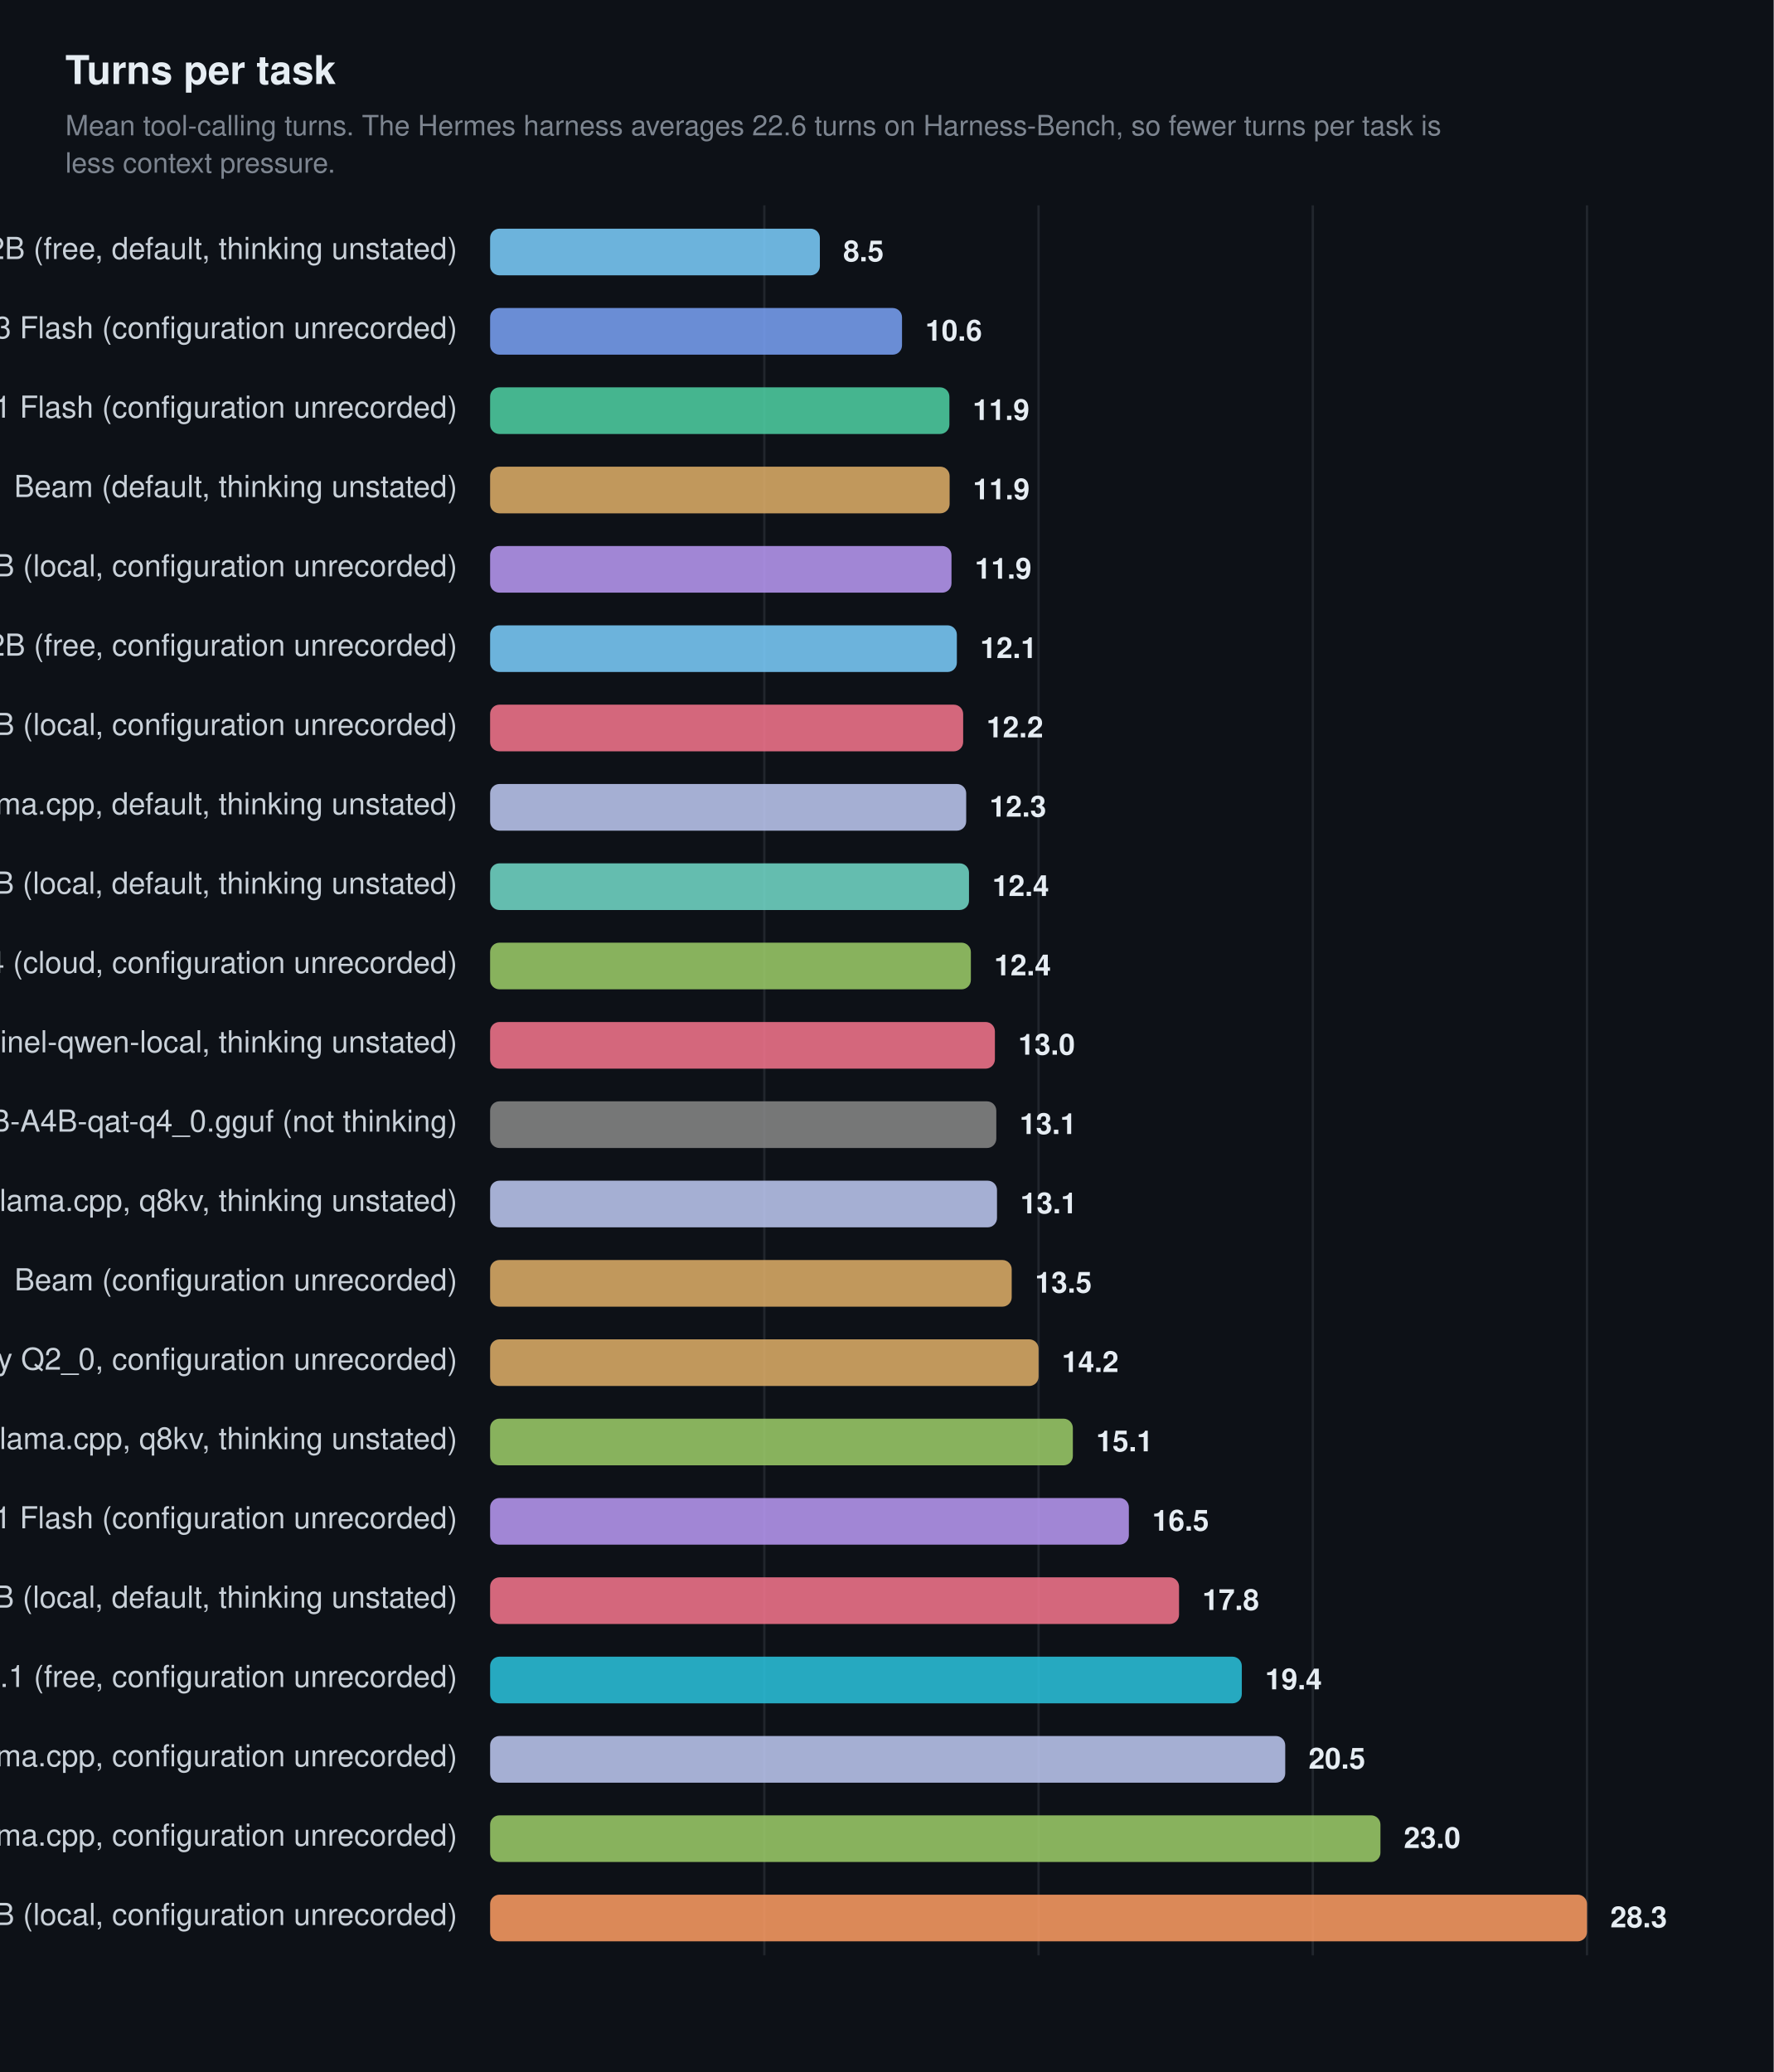
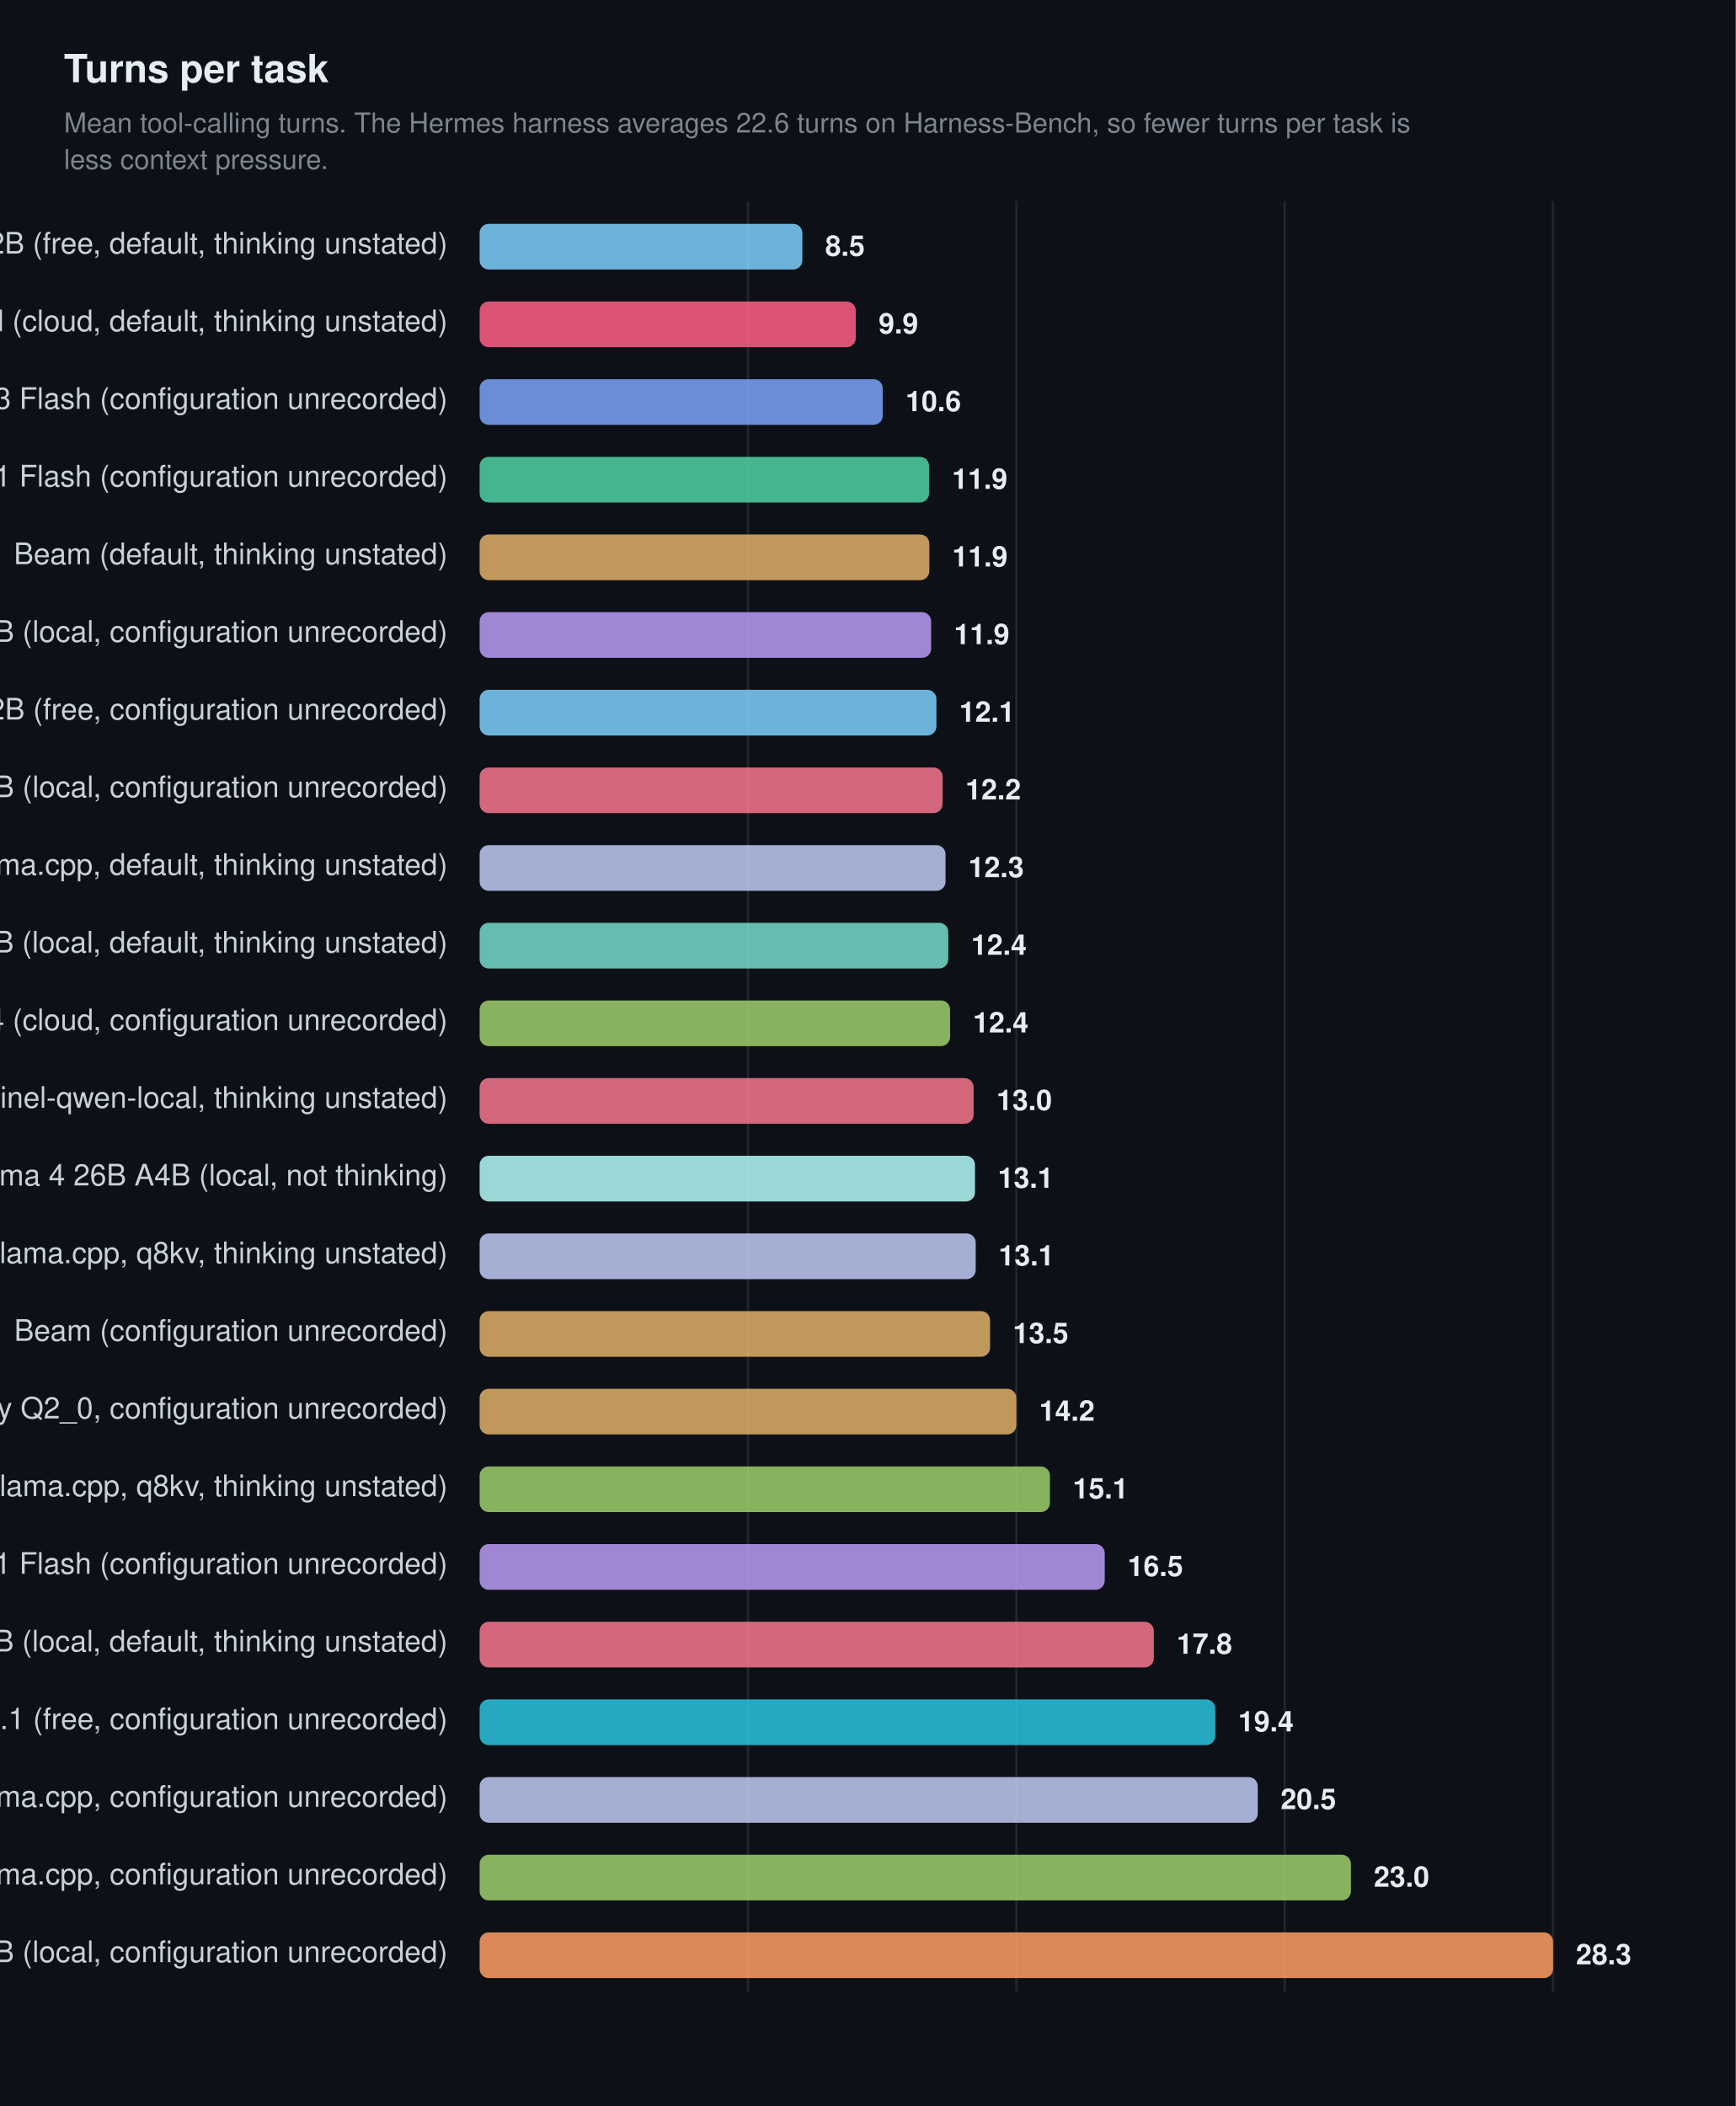
- <svg xmlns="http://www.w3.org/2000/svg" width="760" height="888" viewBox="0 0 760 888" font-family="ui-sans-serif, -apple-system, Segoe UI, Helvetica, Arial, sans-serif">
+ <svg xmlns="http://www.w3.org/2000/svg" width="760" height="922" viewBox="0 0 760 922" font-family="ui-sans-serif, -apple-system, Segoe UI, Helvetica, Arial, sans-serif">
  <rect width="100%" height="100%" fill="#0d1117" />
  <text x="28" y="36" fill="#e6edf3" font-size="17" font-weight="600">Turns per task</text>
  <text x="28" y="58" fill="#7d8590" font-size="12">Mean tool-calling turns. The Hermes harness averages 22.6 turns on Harness-Bench, so fewer turns per task is</text>
  <text x="28" y="74" fill="#7d8590" font-size="12">less context pressure.</text>
-   <line x1="327.5" y1="88" x2="327.5" y2="838" stroke="#21262d" stroke-width="1" />
-   <line x1="445.0" y1="88" x2="445.0" y2="838" stroke="#21262d" stroke-width="1" />
-   <line x1="562.5" y1="88" x2="562.5" y2="838" stroke="#21262d" stroke-width="1" />
-   <line x1="680.0" y1="88" x2="680.0" y2="838" stroke="#21262d" stroke-width="1" />
+   <line x1="327.5" y1="88" x2="327.5" y2="872" stroke="#21262d" stroke-width="1" />
+   <line x1="445.0" y1="88" x2="445.0" y2="872" stroke="#21262d" stroke-width="1" />
+   <line x1="562.5" y1="88" x2="562.5" y2="872" stroke="#21262d" stroke-width="1" />
+   <line x1="680.0" y1="88" x2="680.0" y2="872" stroke="#21262d" stroke-width="1" />
  <text x="196" y="111" fill="#c9d1d9" font-size="13" text-anchor="end">Ornith 1.5 122B (free, default, thinking unstated)</text>
  <rect x="210" y="98" width="141.3" height="20" rx="4" fill="#7dcfff" opacity="0.85" />
  <text x="361.3" y="112" fill="#e6edf3" font-size="12.5" font-weight="600">8.5</text>
-   <text x="196" y="145" fill="#c9d1d9" font-size="13" text-anchor="end">GLM-5.3 Flash (configuration unrecorded)</text>
-   <rect x="210" y="132" width="176.5" height="20" rx="4" fill="#7aa2f7" opacity="0.85" />
-   <text x="396.5" y="146" fill="#e6edf3" font-size="12.5" font-weight="600">10.6</text>
-   <text x="196" y="179" fill="#c9d1d9" font-size="13" text-anchor="end">DeepSeek V4.1 Flash (configuration unrecorded)</text>
-   <rect x="210" y="166" width="196.8" height="20" rx="4" fill="#4fd1a5" opacity="0.85" />
-   <text x="416.8" y="180" fill="#e6edf3" font-size="12.5" font-weight="600">11.9</text>
-   <text x="196" y="213" fill="#c9d1d9" font-size="13" text-anchor="end">Beam (default, thinking unstated)</text>
-   <rect x="210" y="200" width="196.9" height="20" rx="4" fill="#e0af68" opacity="0.85" />
-   <text x="416.9" y="214" fill="#e6edf3" font-size="12.5" font-weight="600">11.9</text>
-   <text x="196" y="247" fill="#c9d1d9" font-size="13" text-anchor="end">Groot 19B (local, configuration unrecorded)</text>
-   <rect x="210" y="234" width="197.7" height="20" rx="4" fill="#bb9af7" opacity="0.85" />
-   <text x="417.7" y="248" fill="#e6edf3" font-size="12.5" font-weight="600">11.9</text>
-   <text x="196" y="281" fill="#c9d1d9" font-size="13" text-anchor="end">Ornith 1.5 122B (free, configuration unrecorded)</text>
-   <rect x="210" y="268" width="200.0" height="20" rx="4" fill="#7dcfff" opacity="0.85" />
-   <text x="420.0" y="282" fill="#e6edf3" font-size="12.5" font-weight="600">12.1</text>
-   <text x="196" y="315" fill="#c9d1d9" font-size="13" text-anchor="end">Qwen3.6 35B (local, configuration unrecorded)</text>
-   <rect x="210" y="302" width="202.7" height="20" rx="4" fill="#f7768e" opacity="0.85" />
-   <text x="422.7" y="316" fill="#e6edf3" font-size="12.5" font-weight="600">12.2</text>
-   <text x="196" y="349" fill="#c9d1d9" font-size="13" text-anchor="end">Ornith 1.5 9B (llama.cpp, default, thinking unstated)</text>
-   <rect x="210" y="336" width="204.0" height="20" rx="4" fill="#c0caf5" opacity="0.85" />
-   <text x="424.0" y="350" fill="#e6edf3" font-size="12.5" font-weight="600">12.3</text>
-   <text x="196" y="383" fill="#c9d1d9" font-size="13" text-anchor="end">Logics-SWE Qwen3.6 35B (local, default, thinking unstated)</text>
-   <rect x="210" y="370" width="205.2" height="20" rx="4" fill="#73daca" opacity="0.85" />
-   <text x="425.2" y="384" fill="#e6edf3" font-size="12.5" font-weight="600">12.4</text>
-   <text x="196" y="417" fill="#c9d1d9" font-size="13" text-anchor="end">Gemma 4 (cloud, configuration unrecorded)</text>
-   <rect x="210" y="404" width="206.0" height="20" rx="4" fill="#9ece6a" opacity="0.85" />
-   <text x="426.0" y="418" fill="#e6edf3" font-size="12.5" font-weight="600">12.4</text>
-   <text x="196" y="451" fill="#c9d1d9" font-size="13" text-anchor="end">Qwen3.6 35B (local, sentinel-qwen-local, thinking unstated)</text>
-   <rect x="210" y="438" width="216.3" height="20" rx="4" fill="#f7768e" opacity="0.85" />
-   <text x="436.3" y="452" fill="#e6edf3" font-size="12.5" font-weight="600">13.0</text>
-   <text x="196" y="485" fill="#c9d1d9" font-size="13" text-anchor="end">gemma-4-26B-A4B-qat-q4_0.gguf (not thinking)</text>
-   <rect x="210" y="472" width="216.9" height="20" rx="4" fill="#888888" opacity="0.85" />
-   <text x="436.9" y="486" fill="#e6edf3" font-size="12.5" font-weight="600">13.1</text>
-   <text x="196" y="519" fill="#c9d1d9" font-size="13" text-anchor="end">Ornith 1.5 9B (llama.cpp, q8kv, thinking unstated)</text>
-   <rect x="210" y="506" width="217.2" height="20" rx="4" fill="#c0caf5" opacity="0.85" />
-   <text x="437.2" y="520" fill="#e6edf3" font-size="12.5" font-weight="600">13.1</text>
-   <text x="196" y="553" fill="#c9d1d9" font-size="13" text-anchor="end">Beam (configuration unrecorded)</text>
-   <rect x="210" y="540" width="223.5" height="20" rx="4" fill="#e0af68" opacity="0.85" />
-   <text x="443.5" y="554" fill="#e6edf3" font-size="12.5" font-weight="600">13.5</text>
-   <text x="196" y="587" fill="#c9d1d9" font-size="13" text-anchor="end">Bonsai 2 9B (ternary Q2_0, configuration unrecorded)</text>
-   <rect x="210" y="574" width="235.0" height="20" rx="4" fill="#e0af68" opacity="0.85" />
-   <text x="455.0" y="588" fill="#e6edf3" font-size="12.5" font-weight="600">14.2</text>
-   <text x="196" y="621" fill="#c9d1d9" font-size="13" text-anchor="end">LFM3 1.7B (llama.cpp, q8kv, thinking unstated)</text>
-   <rect x="210" y="608" width="249.7" height="20" rx="4" fill="#9ece6a" opacity="0.85" />
-   <text x="469.7" y="622" fill="#e6edf3" font-size="12.5" font-weight="600">15.1</text>
-   <text x="196" y="655" fill="#c9d1d9" font-size="13" text-anchor="end">MiniMax M3.1 Flash (configuration unrecorded)</text>
-   <rect x="210" y="642" width="273.7" height="20" rx="4" fill="#bb9af7" opacity="0.85" />
-   <text x="493.7" y="656" fill="#e6edf3" font-size="12.5" font-weight="600">16.5</text>
-   <text x="196" y="689" fill="#c9d1d9" font-size="13" text-anchor="end">GLM-4.7-Flash 30B (local, default, thinking unstated)</text>
-   <rect x="210" y="676" width="295.2" height="20" rx="4" fill="#f7768e" opacity="0.85" />
-   <text x="515.2" y="690" fill="#e6edf3" font-size="12.5" font-weight="600">17.8</text>
-   <text x="196" y="723" fill="#c9d1d9" font-size="13" text-anchor="end">Laguna S 2.1 (free, configuration unrecorded)</text>
-   <rect x="210" y="710" width="322.1" height="20" rx="4" fill="#2ac3de" opacity="0.85" />
-   <text x="542.1" y="724" fill="#e6edf3" font-size="12.5" font-weight="600">19.4</text>
-   <text x="196" y="757" fill="#c9d1d9" font-size="13" text-anchor="end">Ornith 1.5 9B (llama.cpp, configuration unrecorded)</text>
-   <rect x="210" y="744" width="340.7" height="20" rx="4" fill="#c0caf5" opacity="0.85" />
-   <text x="560.7" y="758" fill="#e6edf3" font-size="12.5" font-weight="600">20.5</text>
-   <text x="196" y="791" fill="#c9d1d9" font-size="13" text-anchor="end">LFM3 1.7B (llama.cpp, configuration unrecorded)</text>
-   <rect x="210" y="778" width="381.5" height="20" rx="4" fill="#9ece6a" opacity="0.85" />
-   <text x="601.5" y="792" fill="#e6edf3" font-size="12.5" font-weight="600">23.0</text>
-   <text x="196" y="825" fill="#c9d1d9" font-size="13" text-anchor="end">Nemotron 3.5 Lightning 30B (local, configuration unrecorded)</text>
-   <rect x="210" y="812" width="470.0" height="20" rx="4" fill="#ff9e64" opacity="0.85" />
-   <text x="690.0" y="826" fill="#e6edf3" font-size="12.5" font-weight="600">28.3</text>
+   <text x="196" y="145" fill="#c9d1d9" font-size="13" text-anchor="end">Inkling 2 Small (cloud, default, thinking unstated)</text>
+   <rect x="210" y="132" width="164.7" height="20" rx="4" fill="#ff5f87" opacity="0.85" />
+   <text x="384.7" y="146" fill="#e6edf3" font-size="12.5" font-weight="600">9.9</text>
+   <text x="196" y="179" fill="#c9d1d9" font-size="13" text-anchor="end">GLM-5.3 Flash (configuration unrecorded)</text>
+   <rect x="210" y="166" width="176.5" height="20" rx="4" fill="#7aa2f7" opacity="0.85" />
+   <text x="396.5" y="180" fill="#e6edf3" font-size="12.5" font-weight="600">10.6</text>
+   <text x="196" y="213" fill="#c9d1d9" font-size="13" text-anchor="end">DeepSeek V4.1 Flash (configuration unrecorded)</text>
+   <rect x="210" y="200" width="196.8" height="20" rx="4" fill="#4fd1a5" opacity="0.85" />
+   <text x="416.8" y="214" fill="#e6edf3" font-size="12.5" font-weight="600">11.9</text>
+   <text x="196" y="247" fill="#c9d1d9" font-size="13" text-anchor="end">Beam (default, thinking unstated)</text>
+   <rect x="210" y="234" width="196.9" height="20" rx="4" fill="#e0af68" opacity="0.85" />
+   <text x="416.9" y="248" fill="#e6edf3" font-size="12.5" font-weight="600">11.9</text>
+   <text x="196" y="281" fill="#c9d1d9" font-size="13" text-anchor="end">Groot 19B (local, configuration unrecorded)</text>
+   <rect x="210" y="268" width="197.7" height="20" rx="4" fill="#bb9af7" opacity="0.85" />
+   <text x="417.7" y="282" fill="#e6edf3" font-size="12.5" font-weight="600">11.9</text>
+   <text x="196" y="315" fill="#c9d1d9" font-size="13" text-anchor="end">Ornith 1.5 122B (free, configuration unrecorded)</text>
+   <rect x="210" y="302" width="200.0" height="20" rx="4" fill="#7dcfff" opacity="0.85" />
+   <text x="420.0" y="316" fill="#e6edf3" font-size="12.5" font-weight="600">12.1</text>
+   <text x="196" y="349" fill="#c9d1d9" font-size="13" text-anchor="end">Qwen3.6 35B (local, configuration unrecorded)</text>
+   <rect x="210" y="336" width="202.7" height="20" rx="4" fill="#f7768e" opacity="0.85" />
+   <text x="422.7" y="350" fill="#e6edf3" font-size="12.5" font-weight="600">12.2</text>
+   <text x="196" y="383" fill="#c9d1d9" font-size="13" text-anchor="end">Ornith 1.5 9B (llama.cpp, default, thinking unstated)</text>
+   <rect x="210" y="370" width="204.0" height="20" rx="4" fill="#c0caf5" opacity="0.85" />
+   <text x="424.0" y="384" fill="#e6edf3" font-size="12.5" font-weight="600">12.3</text>
+   <text x="196" y="417" fill="#c9d1d9" font-size="13" text-anchor="end">Logics-SWE Qwen3.6 35B (local, default, thinking unstated)</text>
+   <rect x="210" y="404" width="205.2" height="20" rx="4" fill="#73daca" opacity="0.85" />
+   <text x="425.2" y="418" fill="#e6edf3" font-size="12.5" font-weight="600">12.4</text>
+   <text x="196" y="451" fill="#c9d1d9" font-size="13" text-anchor="end">Gemma 4 (cloud, configuration unrecorded)</text>
+   <rect x="210" y="438" width="206.0" height="20" rx="4" fill="#9ece6a" opacity="0.85" />
+   <text x="426.0" y="452" fill="#e6edf3" font-size="12.5" font-weight="600">12.4</text>
+   <text x="196" y="485" fill="#c9d1d9" font-size="13" text-anchor="end">Qwen3.6 35B (local, sentinel-qwen-local, thinking unstated)</text>
+   <rect x="210" y="472" width="216.3" height="20" rx="4" fill="#f7768e" opacity="0.85" />
+   <text x="436.3" y="486" fill="#e6edf3" font-size="12.5" font-weight="600">13.0</text>
+   <text x="196" y="519" fill="#c9d1d9" font-size="13" text-anchor="end">Gemma 4 26B A4B (local, not thinking)</text>
+   <rect x="210" y="506" width="216.9" height="20" rx="4" fill="#b4f9f8" opacity="0.85" />
+   <text x="436.9" y="520" fill="#e6edf3" font-size="12.5" font-weight="600">13.1</text>
+   <text x="196" y="553" fill="#c9d1d9" font-size="13" text-anchor="end">Ornith 1.5 9B (llama.cpp, q8kv, thinking unstated)</text>
+   <rect x="210" y="540" width="217.2" height="20" rx="4" fill="#c0caf5" opacity="0.85" />
+   <text x="437.2" y="554" fill="#e6edf3" font-size="12.5" font-weight="600">13.1</text>
+   <text x="196" y="587" fill="#c9d1d9" font-size="13" text-anchor="end">Beam (configuration unrecorded)</text>
+   <rect x="210" y="574" width="223.5" height="20" rx="4" fill="#e0af68" opacity="0.85" />
+   <text x="443.5" y="588" fill="#e6edf3" font-size="12.5" font-weight="600">13.5</text>
+   <text x="196" y="621" fill="#c9d1d9" font-size="13" text-anchor="end">Bonsai 2 9B (ternary Q2_0, configuration unrecorded)</text>
+   <rect x="210" y="608" width="235.0" height="20" rx="4" fill="#e0af68" opacity="0.85" />
+   <text x="455.0" y="622" fill="#e6edf3" font-size="12.5" font-weight="600">14.2</text>
+   <text x="196" y="655" fill="#c9d1d9" font-size="13" text-anchor="end">LFM3 1.7B (llama.cpp, q8kv, thinking unstated)</text>
+   <rect x="210" y="642" width="249.7" height="20" rx="4" fill="#9ece6a" opacity="0.85" />
+   <text x="469.7" y="656" fill="#e6edf3" font-size="12.5" font-weight="600">15.1</text>
+   <text x="196" y="689" fill="#c9d1d9" font-size="13" text-anchor="end">MiniMax M3.1 Flash (configuration unrecorded)</text>
+   <rect x="210" y="676" width="273.7" height="20" rx="4" fill="#bb9af7" opacity="0.85" />
+   <text x="493.7" y="690" fill="#e6edf3" font-size="12.5" font-weight="600">16.5</text>
+   <text x="196" y="723" fill="#c9d1d9" font-size="13" text-anchor="end">GLM-4.7-Flash 30B (local, default, thinking unstated)</text>
+   <rect x="210" y="710" width="295.2" height="20" rx="4" fill="#f7768e" opacity="0.85" />
+   <text x="515.2" y="724" fill="#e6edf3" font-size="12.5" font-weight="600">17.8</text>
+   <text x="196" y="757" fill="#c9d1d9" font-size="13" text-anchor="end">Laguna S 2.1 (free, configuration unrecorded)</text>
+   <rect x="210" y="744" width="322.1" height="20" rx="4" fill="#2ac3de" opacity="0.85" />
+   <text x="542.1" y="758" fill="#e6edf3" font-size="12.5" font-weight="600">19.4</text>
+   <text x="196" y="791" fill="#c9d1d9" font-size="13" text-anchor="end">Ornith 1.5 9B (llama.cpp, configuration unrecorded)</text>
+   <rect x="210" y="778" width="340.7" height="20" rx="4" fill="#c0caf5" opacity="0.85" />
+   <text x="560.7" y="792" fill="#e6edf3" font-size="12.5" font-weight="600">20.5</text>
+   <text x="196" y="825" fill="#c9d1d9" font-size="13" text-anchor="end">LFM3 1.7B (llama.cpp, configuration unrecorded)</text>
+   <rect x="210" y="812" width="381.5" height="20" rx="4" fill="#9ece6a" opacity="0.85" />
+   <text x="601.5" y="826" fill="#e6edf3" font-size="12.5" font-weight="600">23.0</text>
+   <text x="196" y="859" fill="#c9d1d9" font-size="13" text-anchor="end">Nemotron 3.5 Lightning 30B (local, configuration unrecorded)</text>
+   <rect x="210" y="846" width="470.0" height="20" rx="4" fill="#ff9e64" opacity="0.85" />
+   <text x="690.0" y="860" fill="#e6edf3" font-size="12.5" font-weight="600">28.3</text>
</svg>
